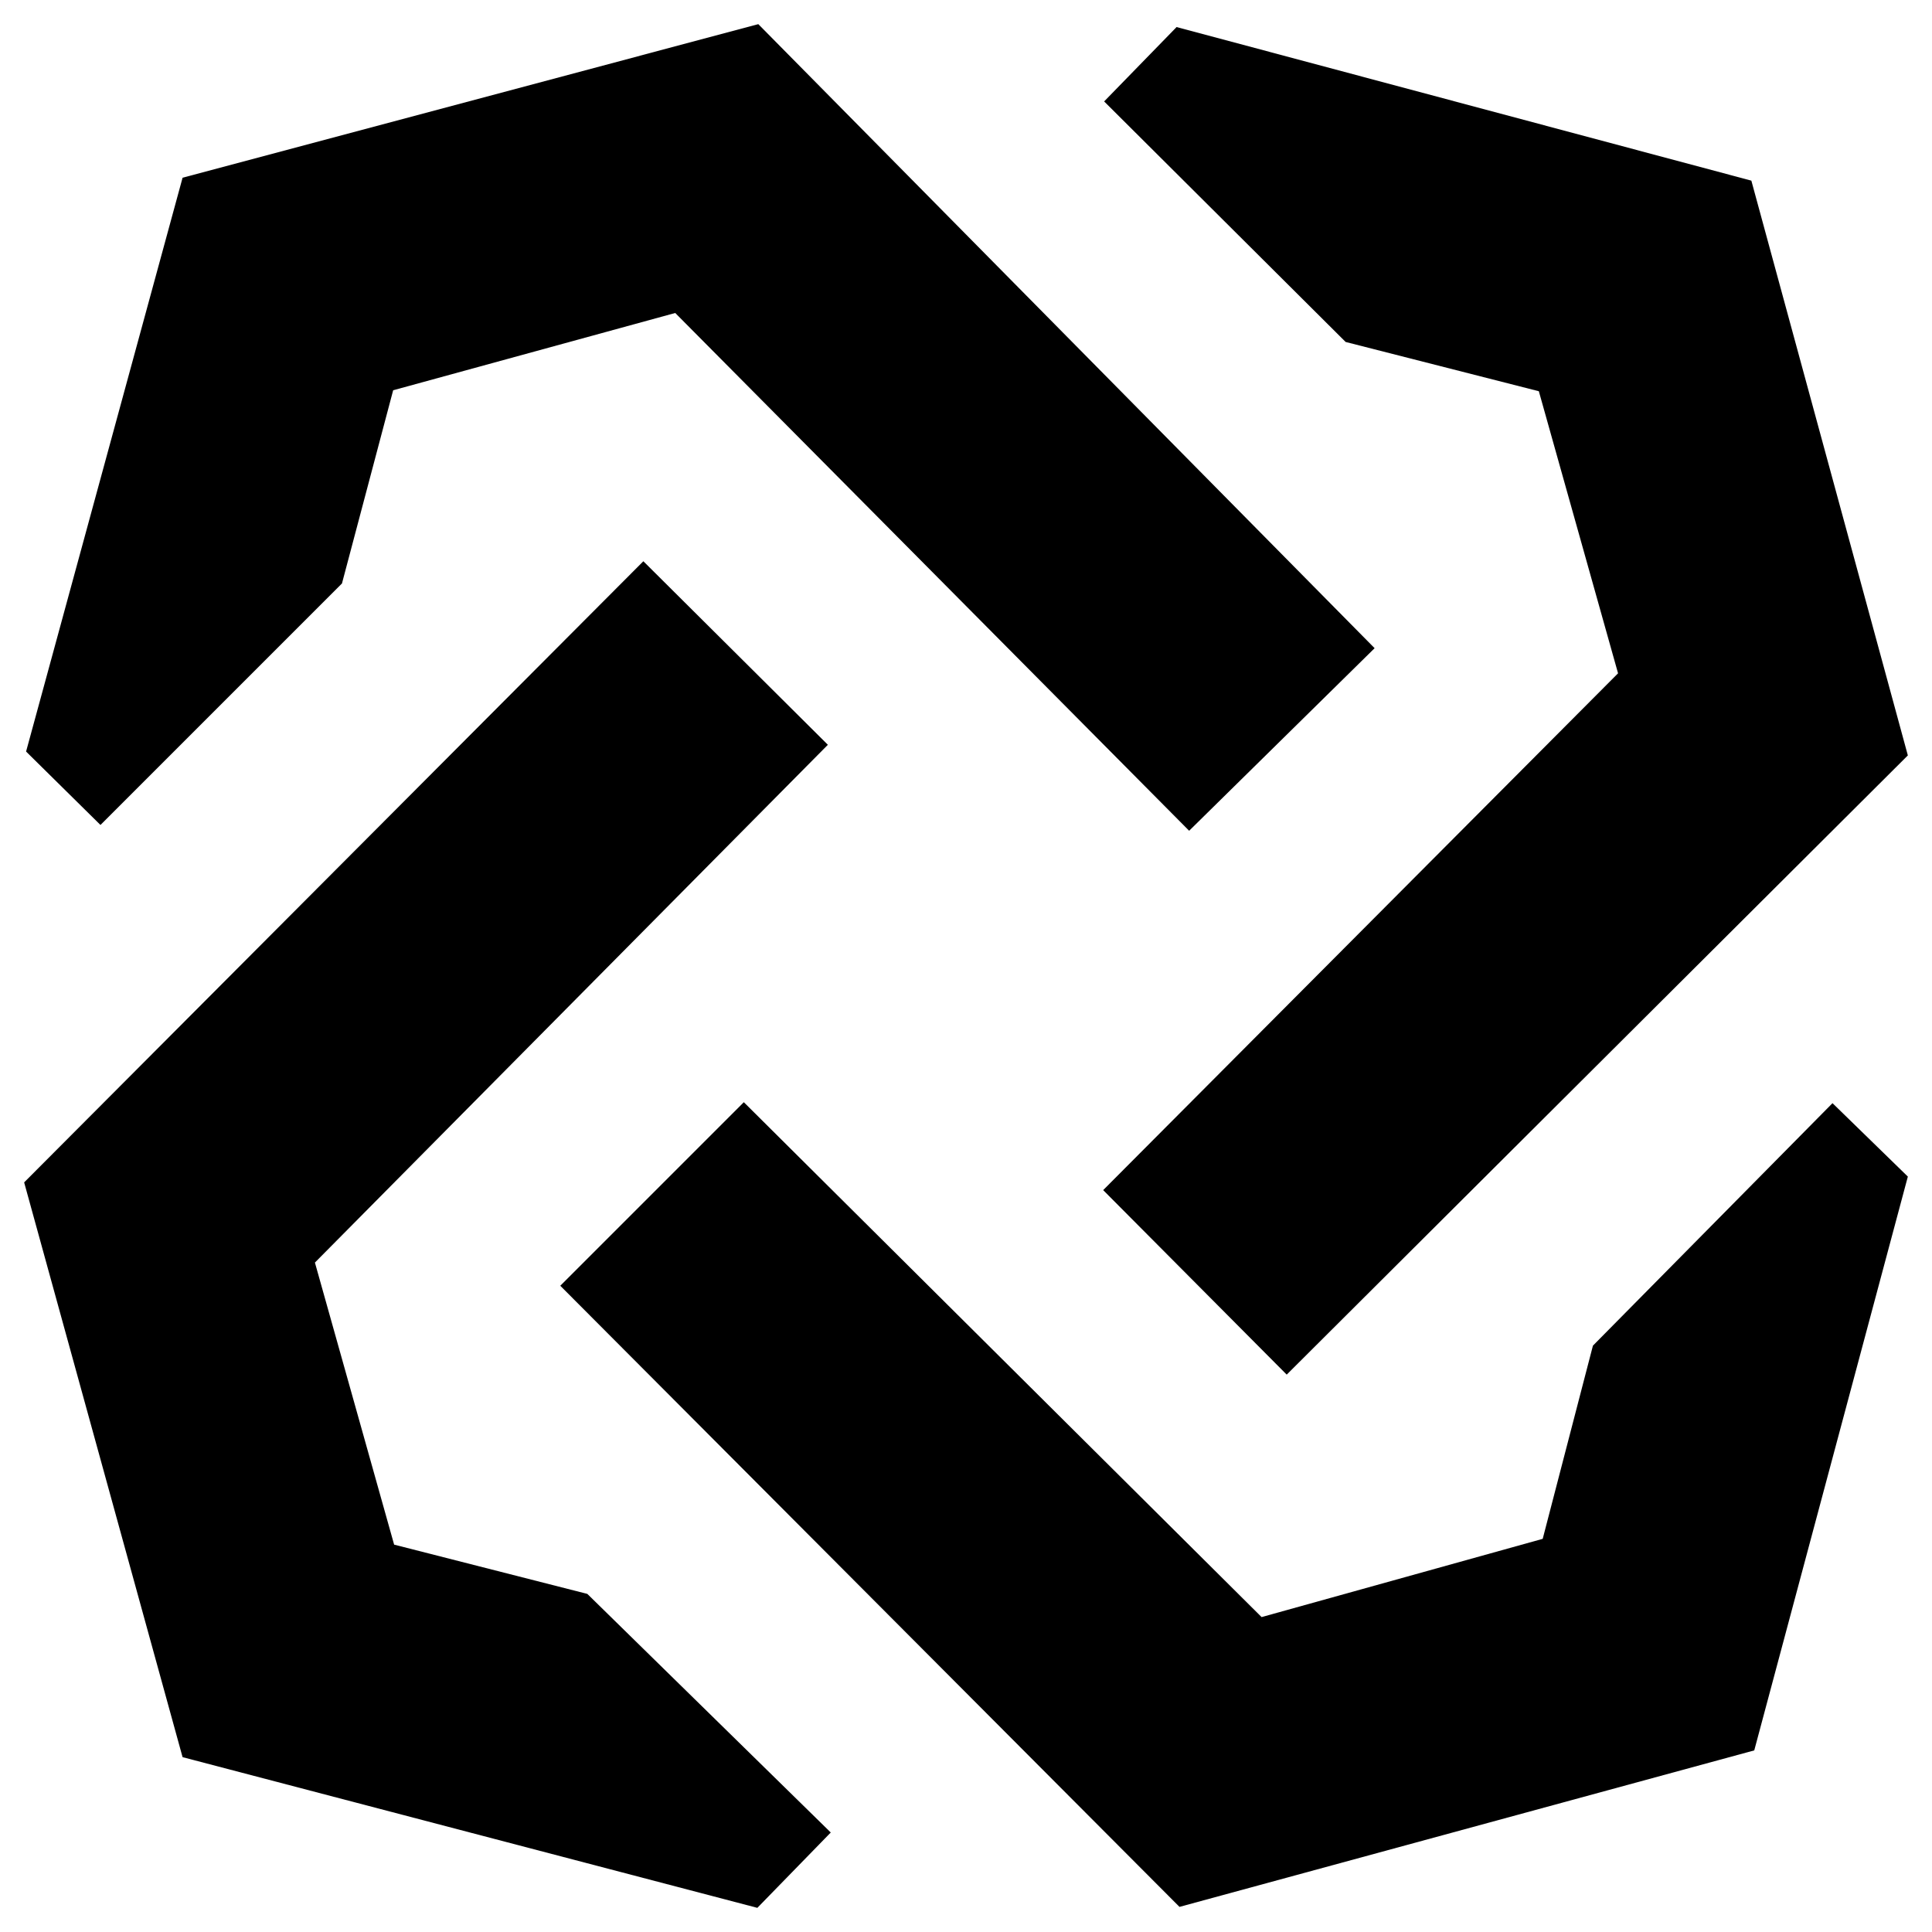
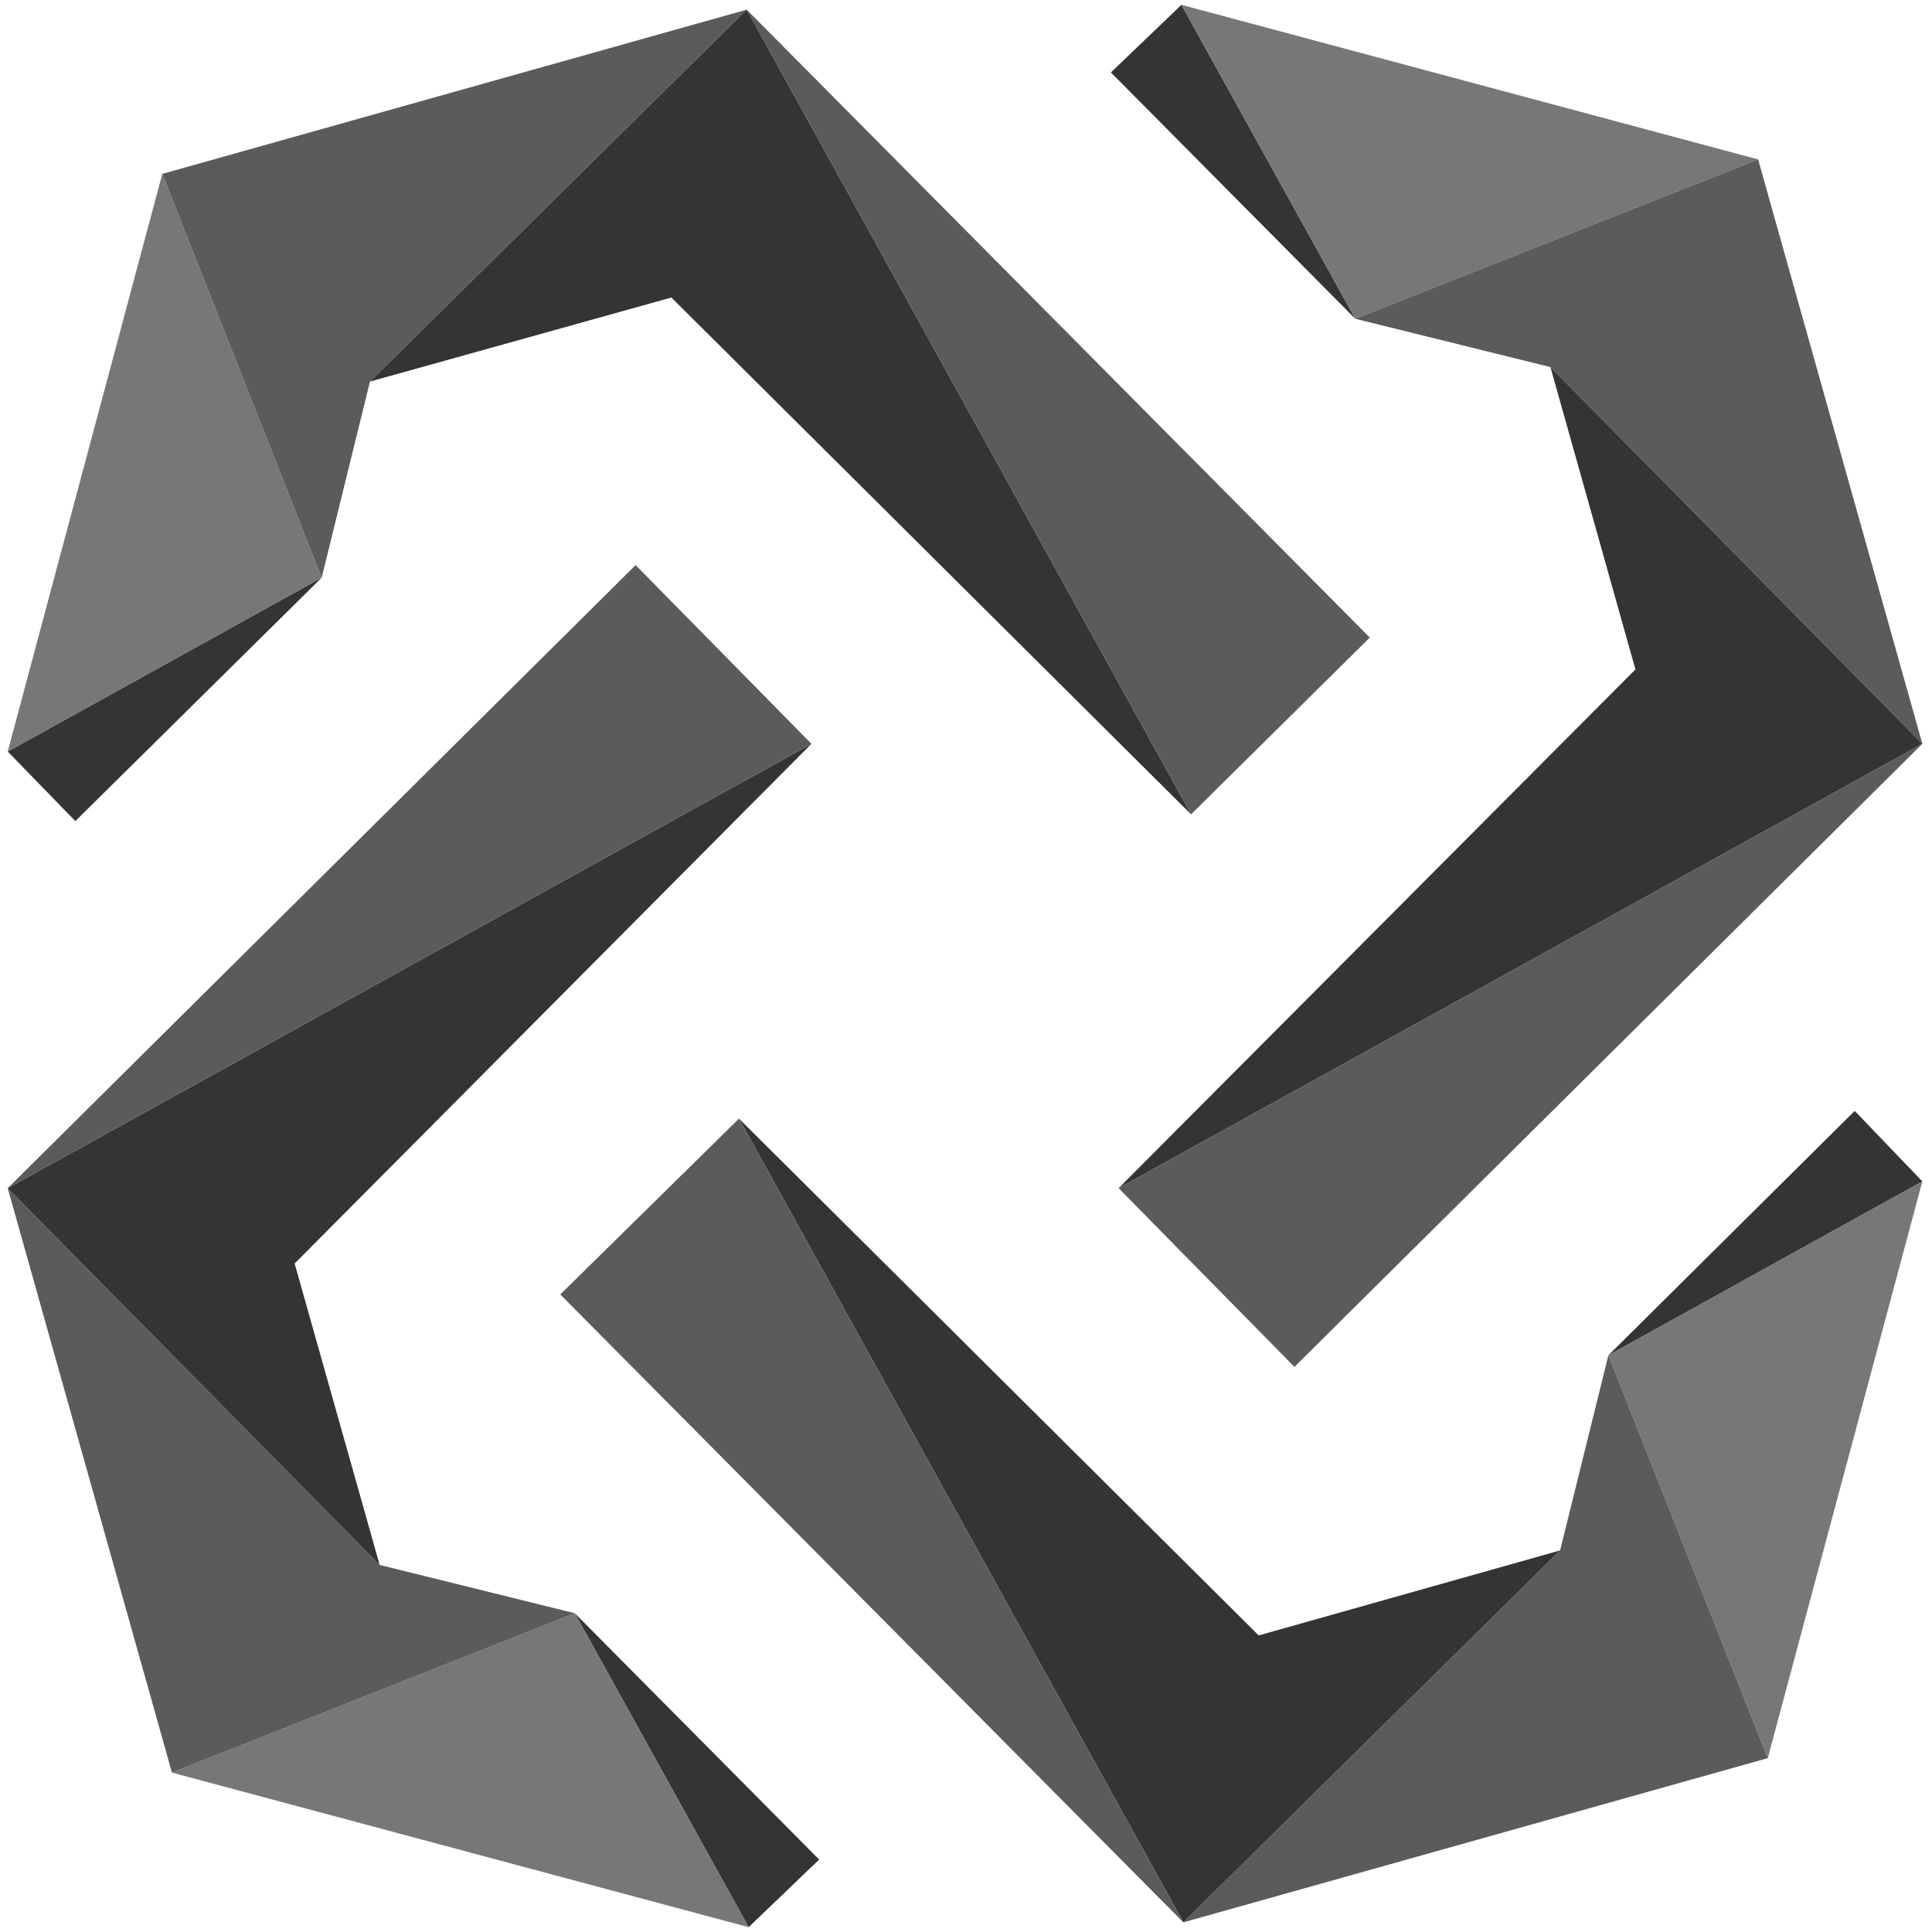
- <svg xmlns="http://www.w3.org/2000/svg" version="1.0" id="Livello_1" x="0px" y="0px" viewBox="0 0 200 200" style="enable-background:new 0 0 200 200;" xml:space="preserve">
+ <svg xmlns="http://www.w3.org/2000/svg" version="1.1" id="Livello_1" x="0px" y="0px" viewBox="0 0 200 200" style="enable-background:new 0 0 200 200;" xml:space="preserve">
+   <style type="text/css">
+ 	.st0{fill:#363333;}
+ 	.st1{fill:#777777;}
+ 	.st2{fill:#5B5B5B;}
+ </style>
  <g>
-     <polygon points="114.2,123.2 133.2,142.3 197.5,78.2 181.3,18.7 121.8,2.8 114.3,10.5 139.3,35.4 159.3,40.5 167.5,69.7  " />
-     <polygon points="123.1,86 142.3,67.1 78.5,2.5 18.9,18.4 2.7,77.8 10.4,85.4 35.4,60.4 40.7,40.4 69.9,32.4  " />
-     <polygon points="85.7,77.1 66.6,58.1 2.5,122.4 18.9,181.9 78.4,197.5 86,189.7 60.8,165 40.8,159.9 32.6,130.7  " />
-     <polygon points="77,114.1 58,133.1 122.1,197.4 181.6,181.2 197.5,121.8 189.7,114.2 164.9,139.3 159.7,159.3 130.6,167.4  " />
+     <polygon class="st0" points="140.3,33 115,7.5 122.3,0.5  " />
+     <polygon class="st1" points="122.3,0.5 182,16.5 140.3,33  " />
+     <polygon class="st2" points="182,16.5 140.3,33 160.5,38 199,77  " />
+     <polygon class="st0" points="160.5,38 169.3,69.3 115.8,123 199,77  " />
+     <polygon class="st2" points="115.8,123 134,141.5 199,77  " />
+   </g>
+   <g>
+     <polygon class="st0" points="33.3,59.8 7.8,85 0.8,77.8  " />
+     <polygon class="st1" points="0.8,77.8 16.8,18 33.3,59.8  " />
+     <polygon class="st2" points="16.8,18 33.3,59.8 38.3,39.5 77.3,1  " />
+     <polygon class="st0" points="38.3,39.5 69.5,30.8 123.3,84.3 77.3,1  " />
+     <polygon class="st2" points="123.3,84.3 141.8,66 77.3,1  " />
+   </g>
+   <g>
+     <polygon class="st0" points="59.5,167 84.8,192.5 77.5,199.5  " />
+     <polygon class="st1" points="77.5,199.5 17.8,183.5 59.5,167  " />
+     <polygon class="st2" points="17.8,183.5 59.5,167 39.3,162 0.8,123  " />
+     <polygon class="st0" points="39.3,162 30.5,130.8 84,77 0.8,123  " />
+     <polygon class="st2" points="84,77 65.8,58.5 0.8,123  " />
+   </g>
+   <g>
+     <polygon class="st0" points="166.5,140.3 192,115 199,122.3  " />
+     <polygon class="st1" points="199,122.3 183,182 166.5,140.3  " />
+     <polygon class="st2" points="183,182 166.5,140.3 161.5,160.5 122.5,199  " />
+     <polygon class="st0" points="161.5,160.5 130.3,169.3 76.5,115.8 122.5,199  " />
+     <polygon class="st2" points="76.5,115.8 58,134 122.5,199  " />
  </g>
</svg>
